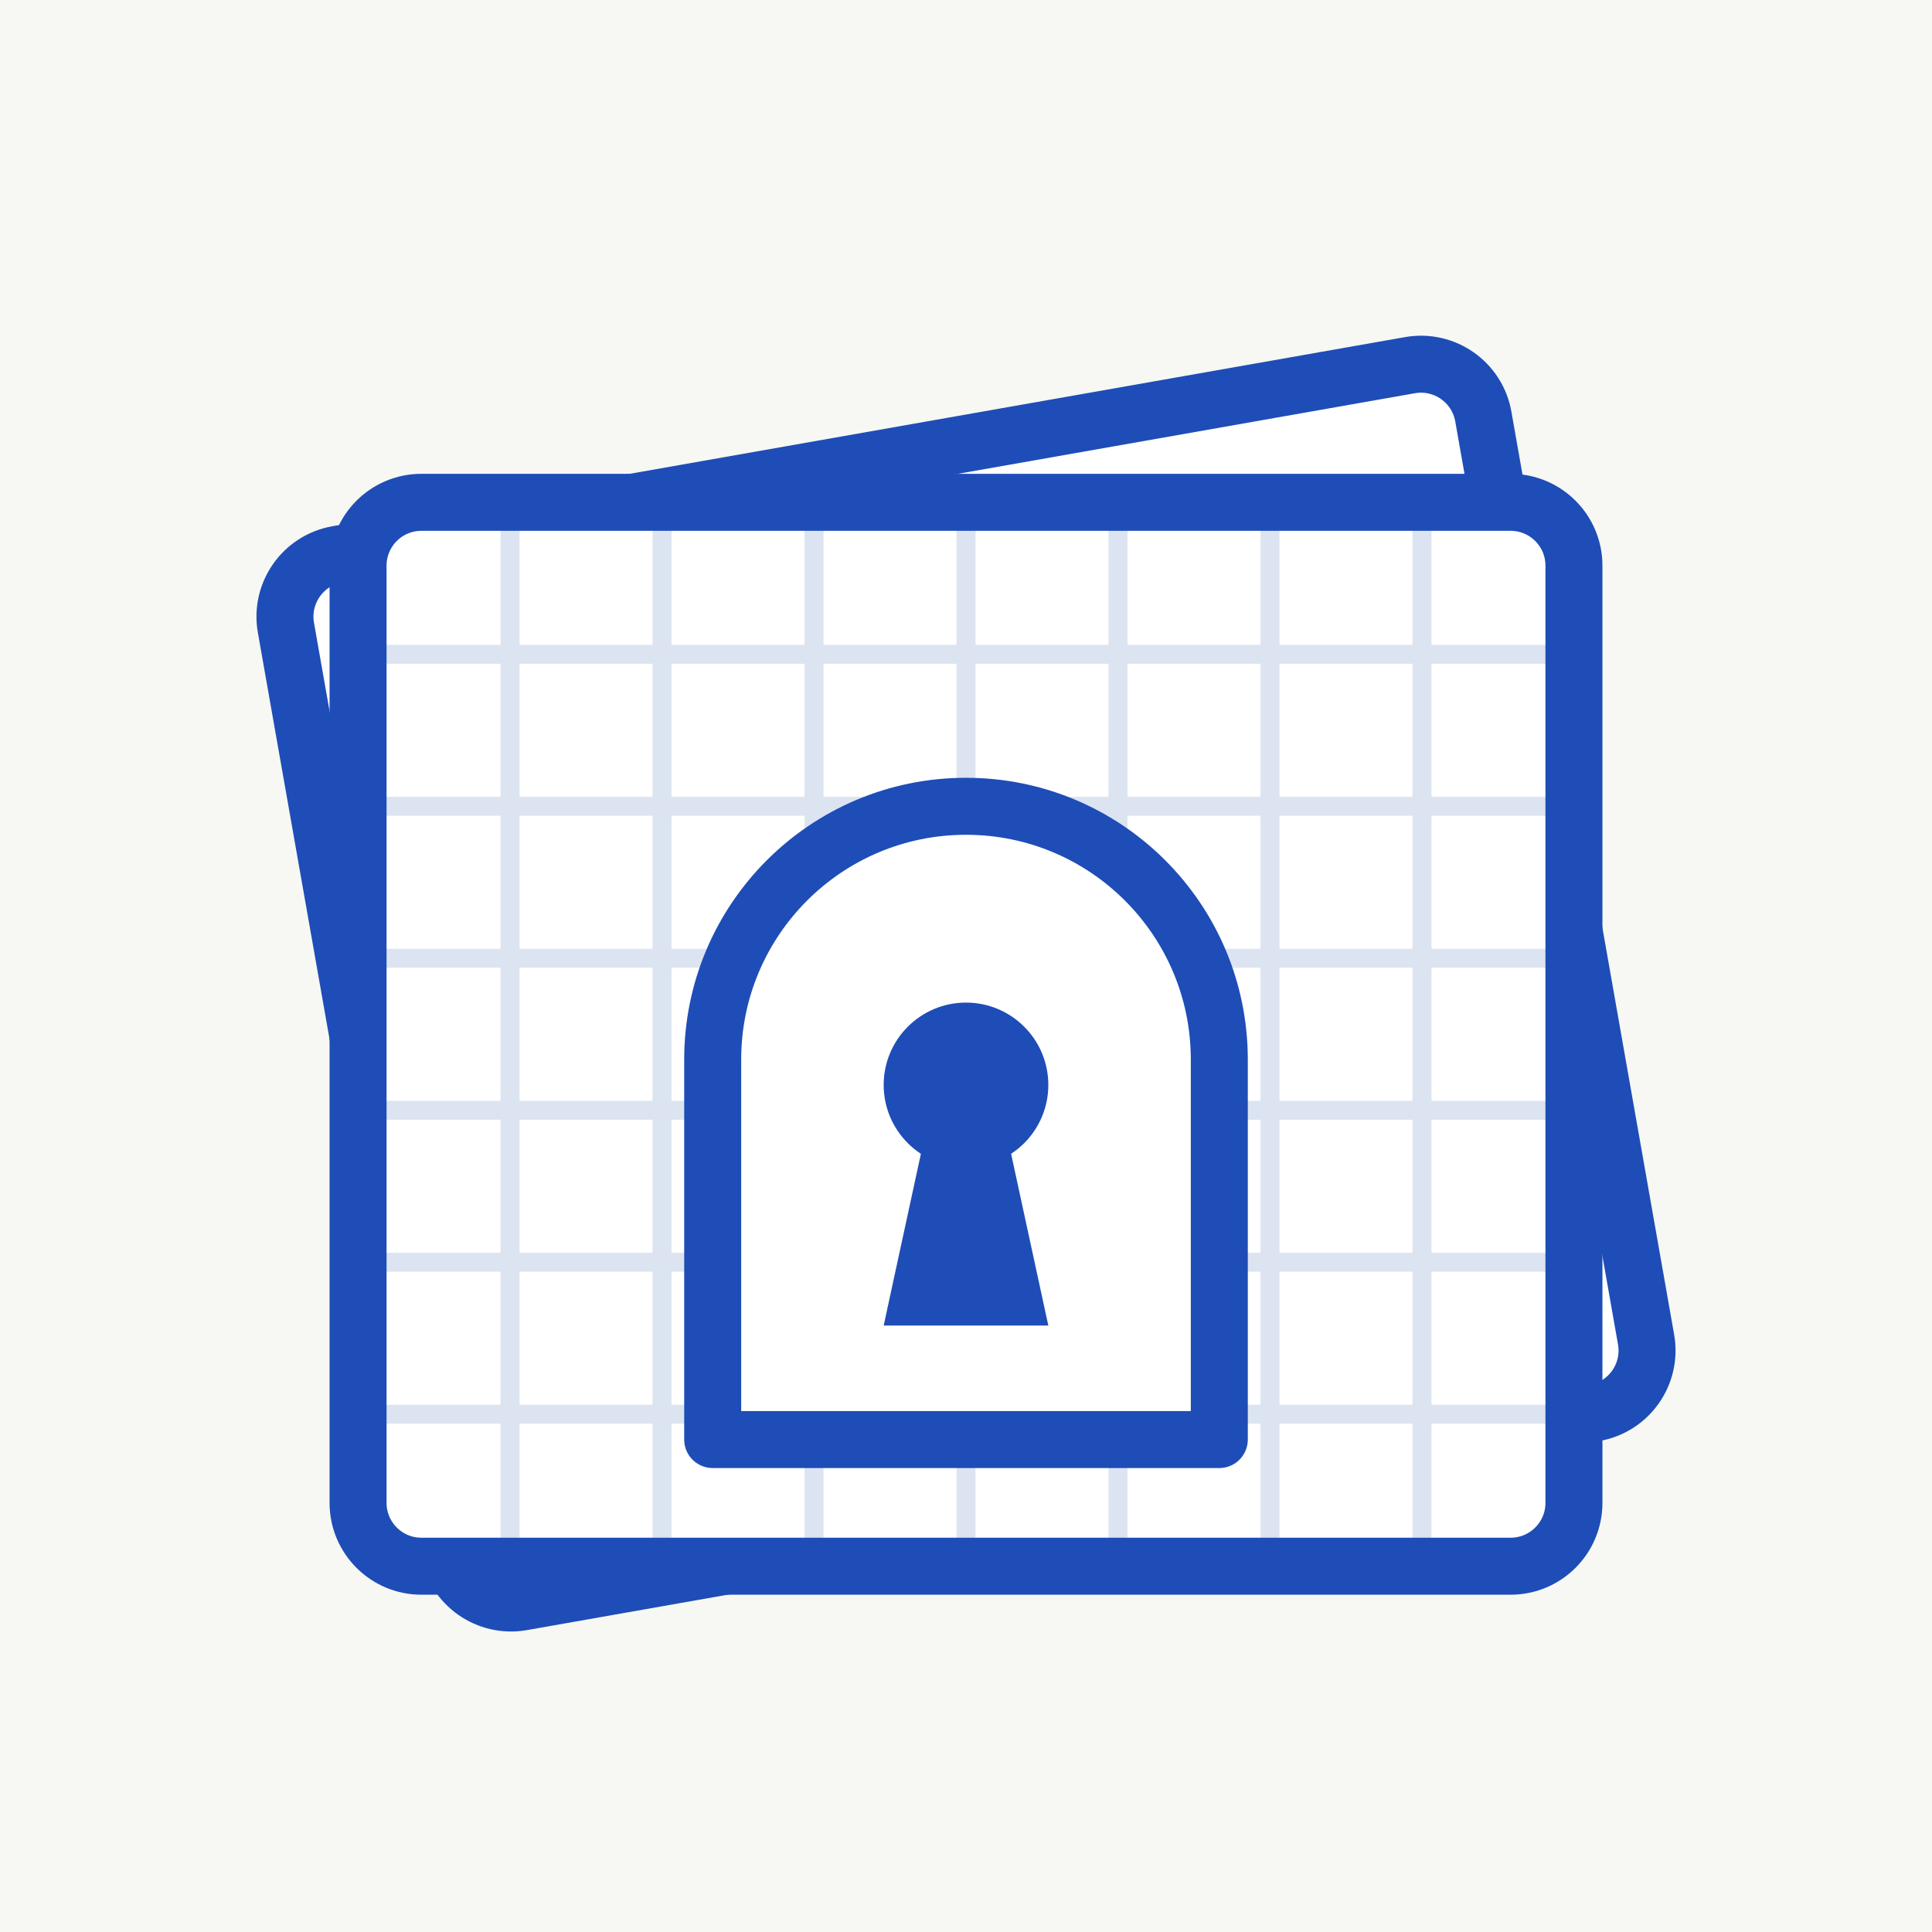
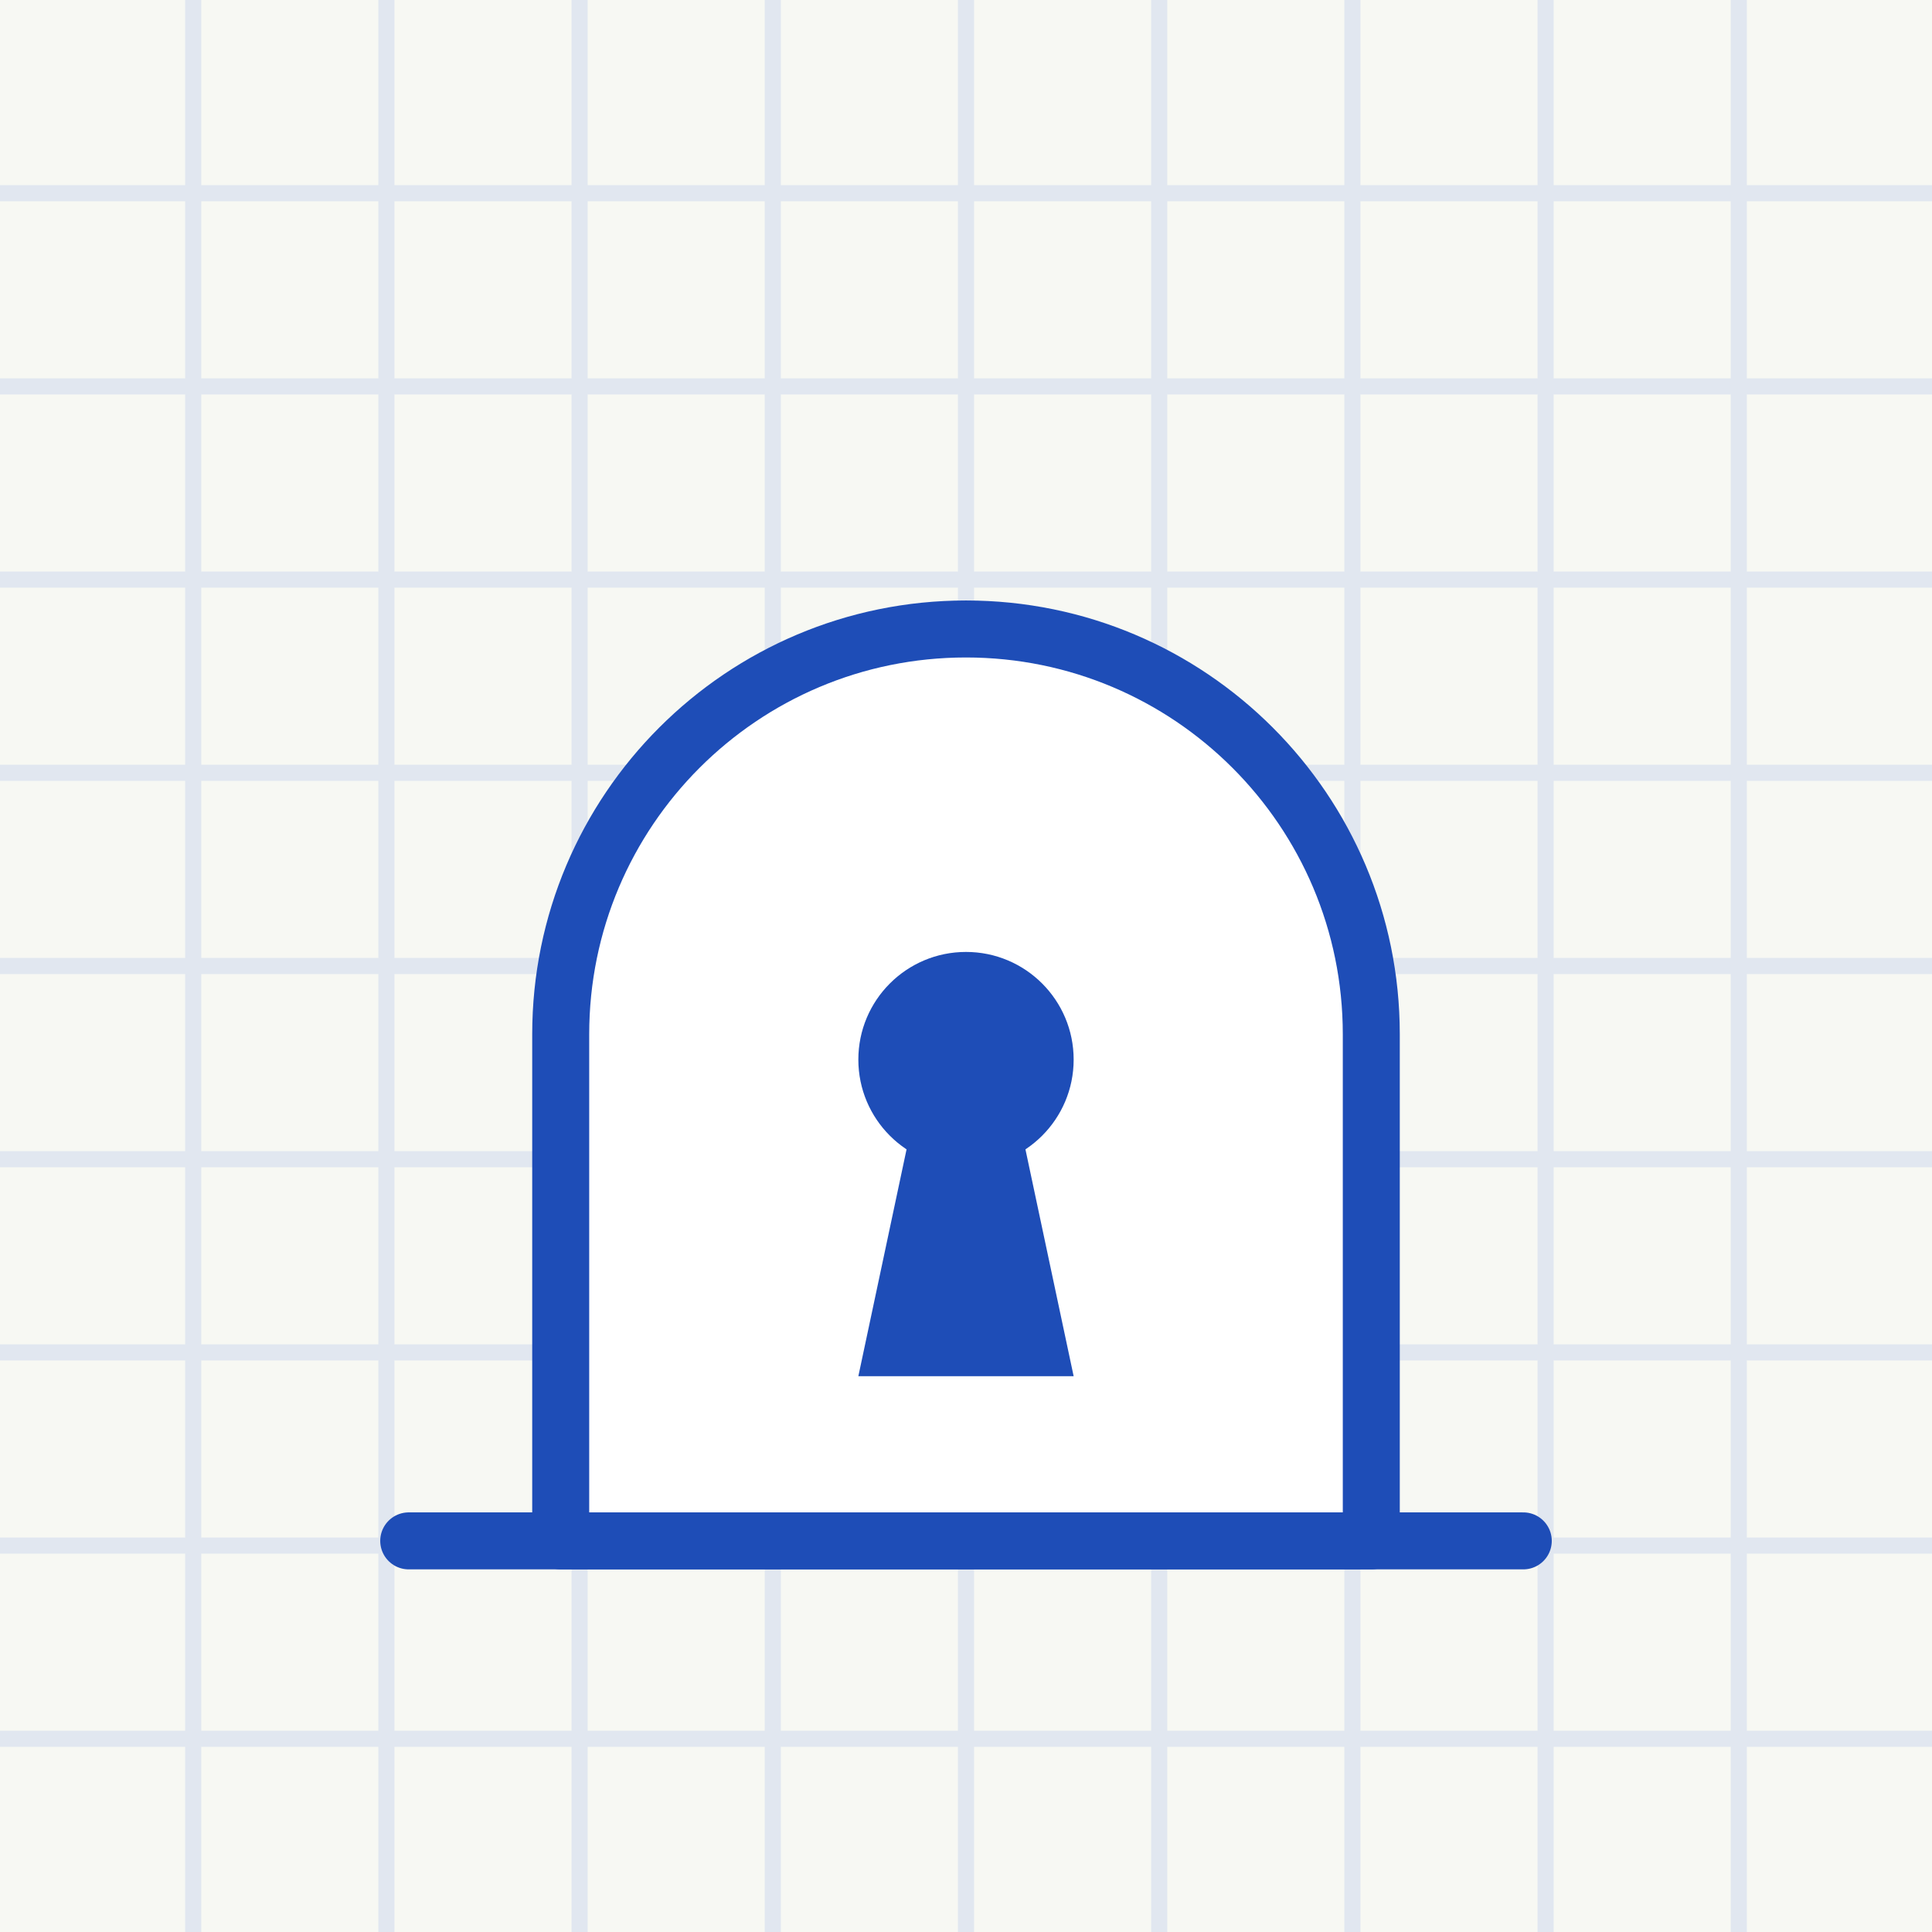
<svg xmlns="http://www.w3.org/2000/svg" viewBox="0 0 180 180">
-   <defs>
-     <clipPath id="blatt">
-       <rect x="42" y="54" width="96" height="84" rx="5" />
-     </clipPath>
-   </defs>
  <rect width="180" height="180" fill="#F7F8F3" />
+   <path d="M0 18H180M0 36H180M0 54H180M0 72H180M0 90H180M0 108H180M0 126H180M0 144H180M0 162H180M18 0V180M36 0V180M54 0V180M72 0V180M90 0V180M108 0V180M126 0V180M144 0V180M162 0V180" stroke="#E1E7F0" stroke-width="1.5" />
  <g transform="translate(90 94) scale(1.18) translate(-90 -94)">
-     <rect x="42" y="50" width="96" height="84" rx="5" fill="#FFFFFF" stroke="#1E4DB7" stroke-width="4.5" transform="rotate(-10 90 92)" />
-     <rect x="42" y="54" width="96" height="84" rx="5" fill="#FFFFFF" />
-     <path clip-path="url(#blatt)" d="M42 66H138M42 78H138M42 90H138M42 102H138M42 114H138M42 126H138M54 54V138M66 54V138M78 54V138M90 54V138M102 54V138M114 54V138M126 54V138" stroke="#DCE4F2" stroke-width="1.5" />
-     <rect x="42" y="54" width="96" height="84" rx="5" fill="none" stroke="#1E4DB7" stroke-width="4.5" />
-     <path d="M70 128V98a20 20 0 0 1 40 0v30z" fill="#FFFFFF" stroke="#1E4DB7" stroke-width="4.5" stroke-linejoin="round" />
-     <circle cx="90" cy="100" r="6.5" fill="#1E4DB7" />
-     <path d="M86.75 104l-3.25 15h13l-3.25-15z" fill="#1E4DB7" />
+     <path d="M58 136V96a32 32 0 0 1 64 0v40z" fill="#FFFFFF" stroke="#1E4DB7" stroke-width="4.5" stroke-linejoin="round" />
+     <circle cx="90" cy="98" r="8.5" fill="#1E4DB7" />
+     <path d="M85.75 103l-4.25 20h17l-4.25-20z" fill="#1E4DB7" />
+     <path d="M46 136h88" stroke="#1E4DB7" stroke-width="4.5" stroke-linecap="round" />
  </g>
</svg>
